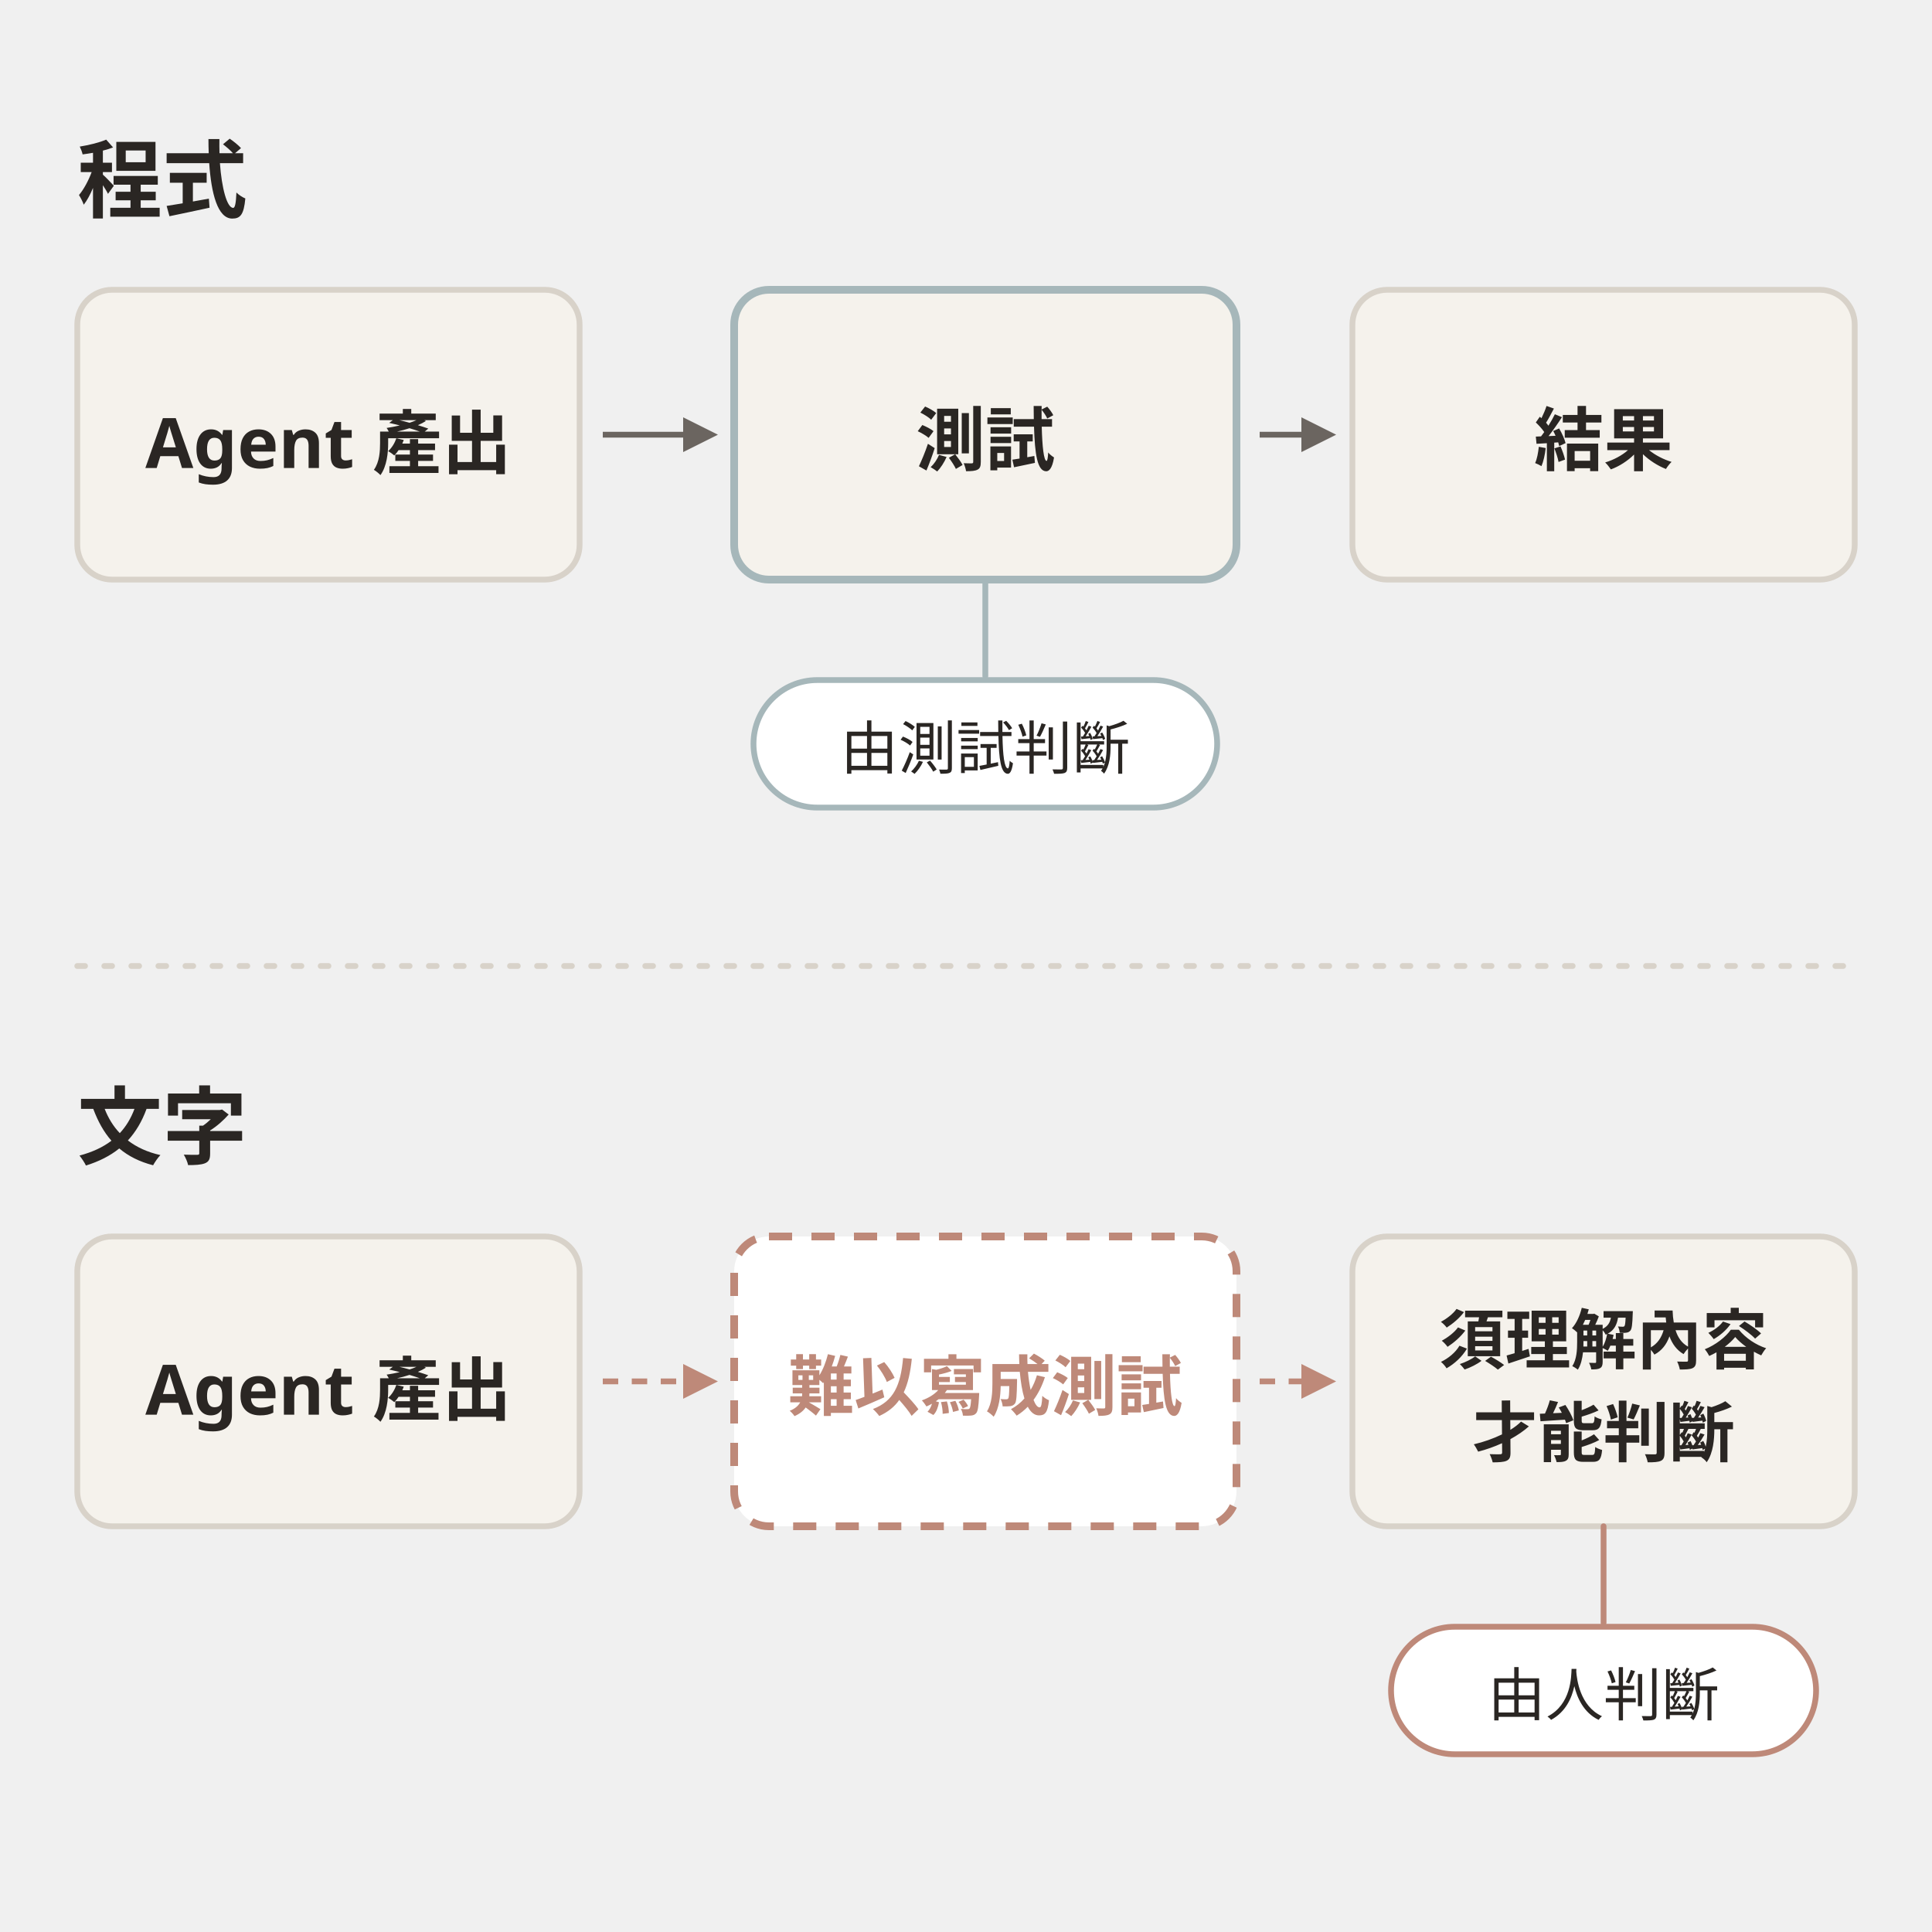
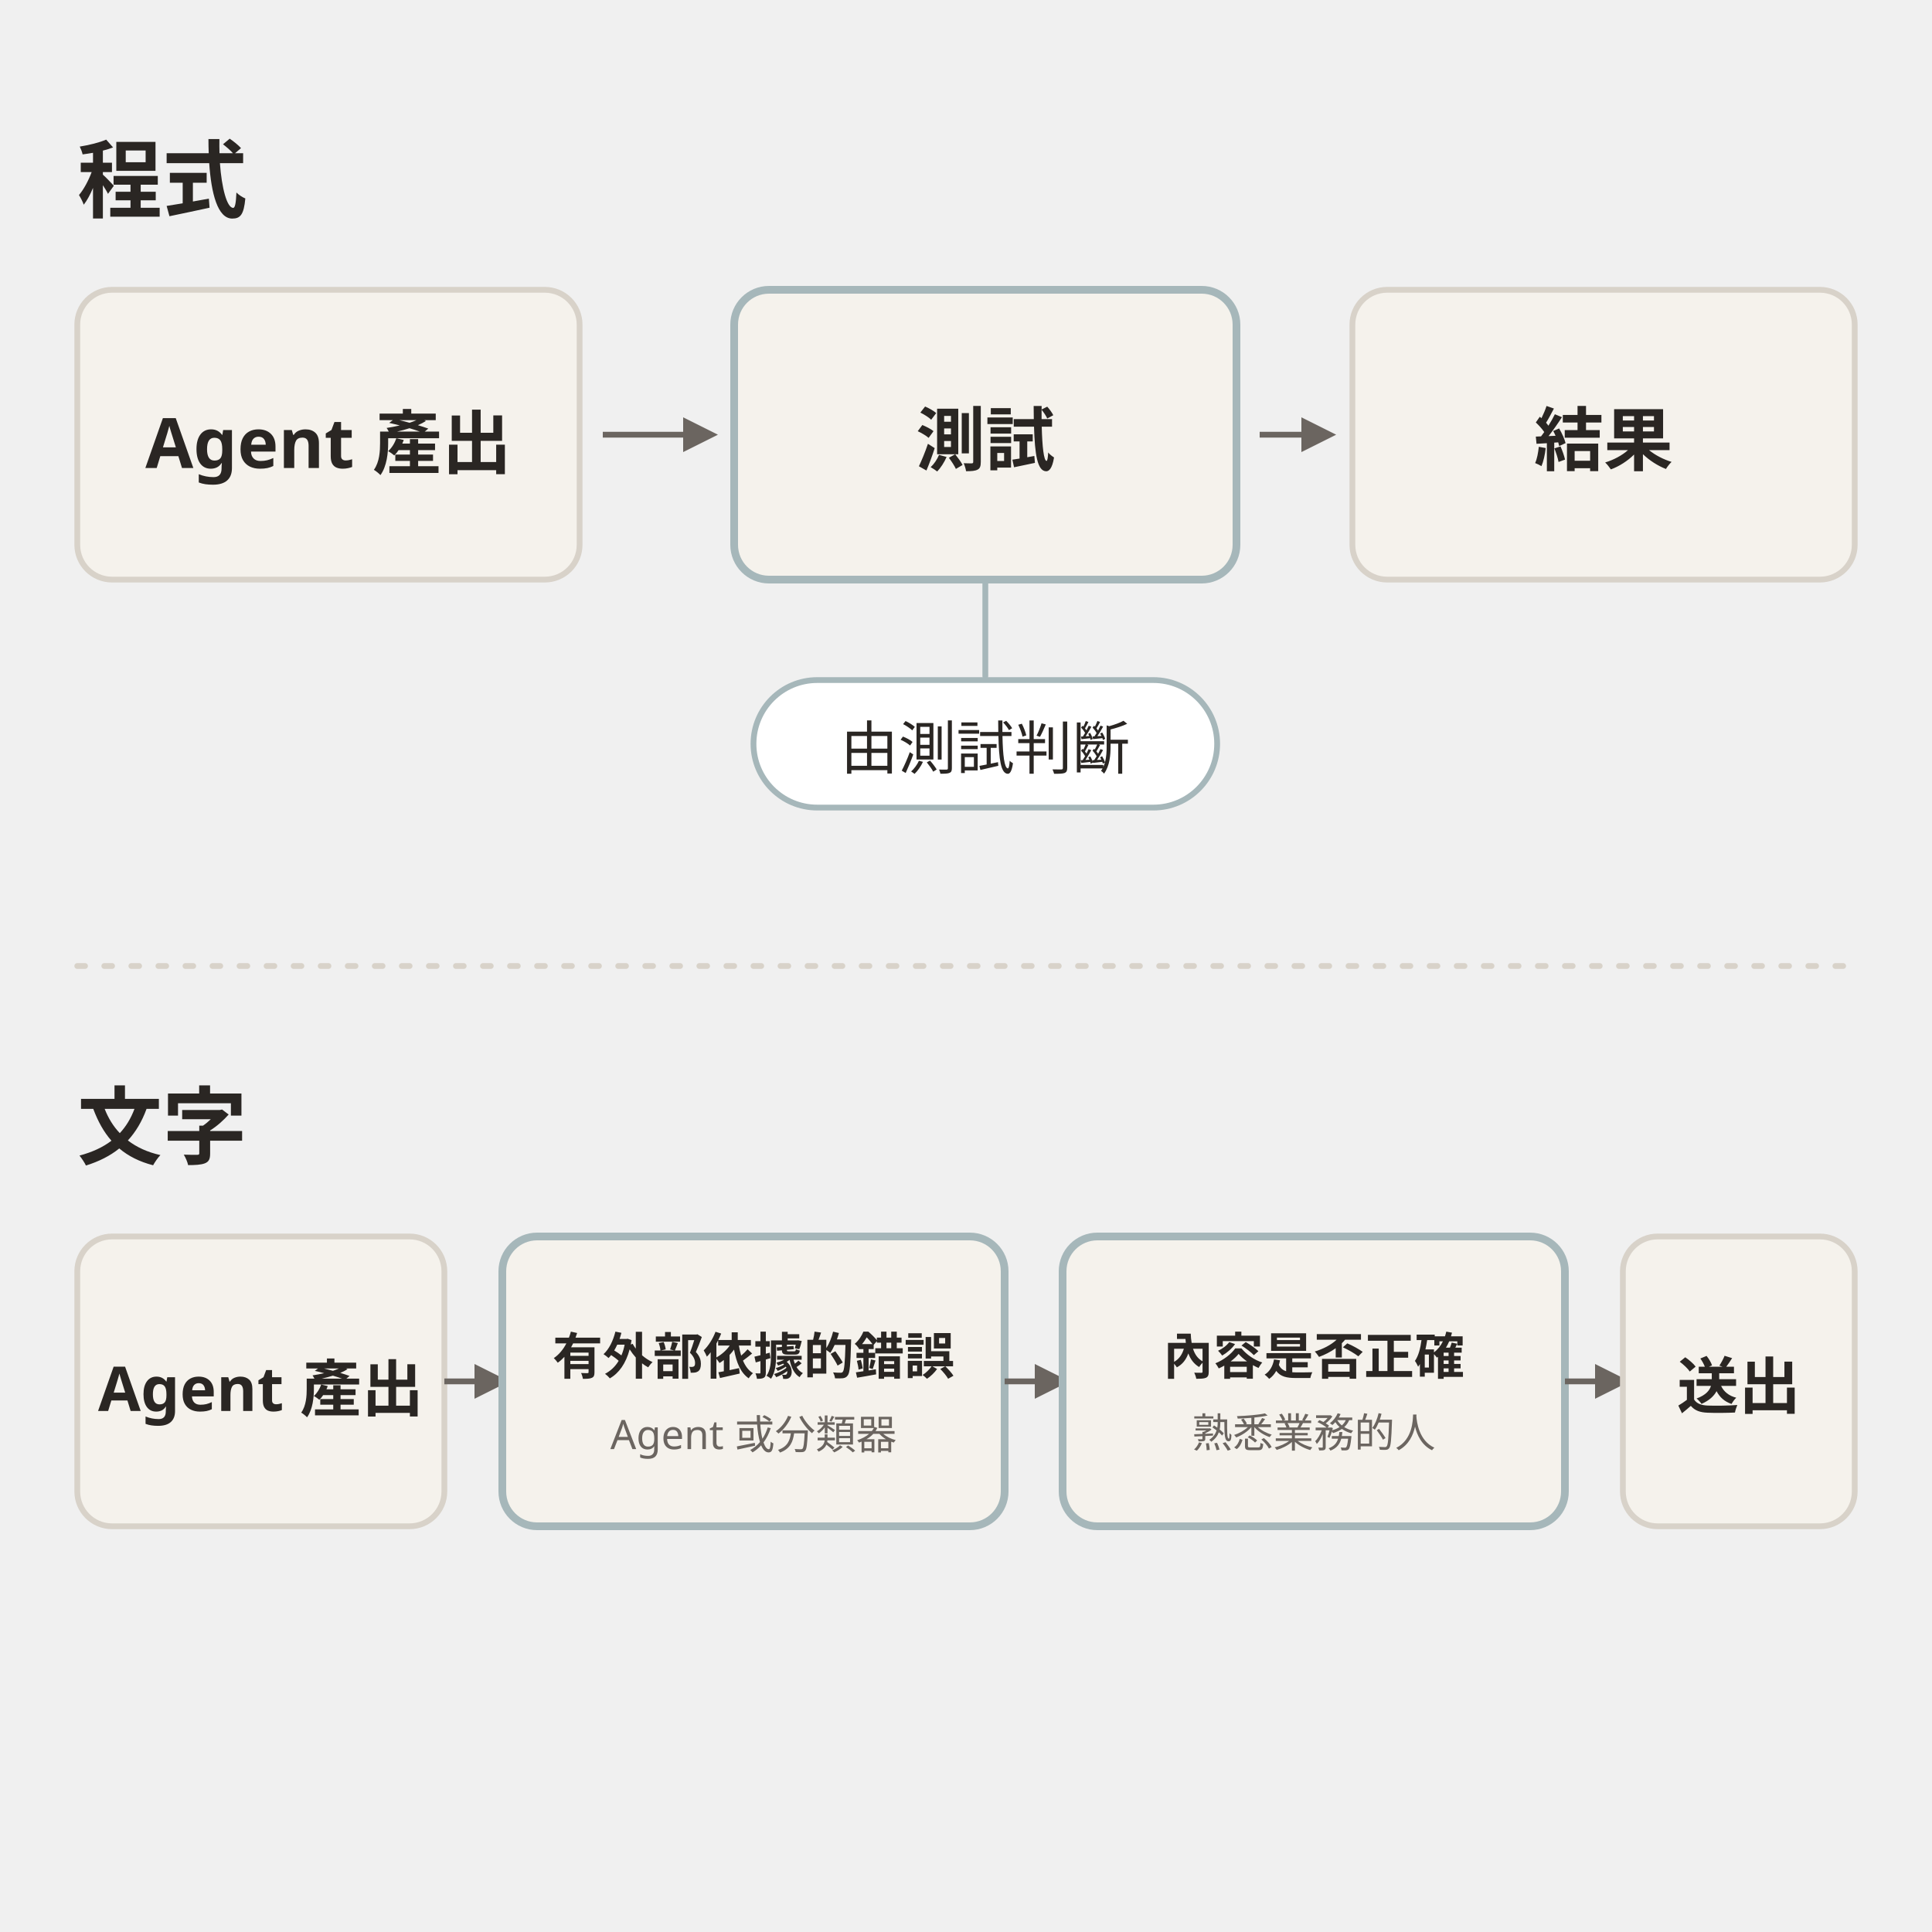
<svg xmlns="http://www.w3.org/2000/svg" viewBox="0 0 1000 1000" width="1000" height="1000" font-family="PingFang TC, Hiragino Sans GB, sans-serif">
  <defs>
    <marker id="ah" viewBox="0 0 10 10" refX="8" refY="5" markerWidth="6" markerHeight="6" orient="auto-start-reverse">
      <path d="M0,0 L10,5 L0,10 z" fill="#6B6560" />
    </marker>
    <marker id="ahT" viewBox="0 0 10 10" refX="8" refY="5" markerWidth="6" markerHeight="6" orient="auto-start-reverse">
      <path d="M0,0 L10,5 L0,10 z" fill="#BE8979" />
    </marker>
  </defs>
  <text x="40" y="90" font-size="44" fill="#2A2623" font-weight="700" text-anchor="start" dominant-baseline="central">程式</text>
  <rect x="40" y="150" width="260" height="150" rx="18" fill="#F5F2EC" stroke="#D8D2C9" stroke-width="3" />
  <text x="170" y="225.0" font-size="36" fill="#2A2623" font-weight="600" text-anchor="middle" dominant-baseline="central">Agent 產出</text>
  <line x1="312" y1="225.0" x2="368" y2="225.0" stroke="#6B6560" stroke-width="3" marker-end="url(#ah)" />
  <rect x="380" y="150" width="260" height="150" rx="18" fill="#F5F2EC" stroke="#A6B7BA" stroke-width="4" />
  <text x="510" y="225.0" font-size="36" fill="#2A2623" font-weight="600" text-anchor="middle" dominant-baseline="central">測試</text>
  <line x1="652" y1="225.0" x2="688" y2="225.0" stroke="#6B6560" stroke-width="3" marker-end="url(#ah)" />
  <rect x="700" y="150" width="260" height="150" rx="18" fill="#F5F2EC" stroke="#D8D2C9" stroke-width="3" />
  <text x="830" y="225.0" font-size="36" fill="#2A2623" font-weight="600" text-anchor="middle" dominant-baseline="central">結果</text>
  <line x1="510" y1="300" x2="510" y2="350" stroke="#A6B7BA" stroke-width="3" stroke-linecap="round" />
  <rect x="390.0" y="352.0" width="240" height="66" rx="33.0" fill="#FFFFFF" stroke="#A6B7BA" stroke-width="3" />
  <text x="510" y="385" font-size="30" fill="#2A2623" font-weight="500" text-anchor="middle" dominant-baseline="central">由測試判斷</text>
  <line x1="40" y1="500" x2="960" y2="500" stroke="#D8D2C9" stroke-width="3" stroke-dasharray="4 10" stroke-linecap="round" />
  <text x="40" y="580" font-size="44" fill="#2A2623" font-weight="700" text-anchor="start" dominant-baseline="central">文字</text>
-   <rect x="40" y="640" width="260" height="150" rx="18" fill="#F5F2EC" stroke="#D8D2C9" stroke-width="3" />
-   <text x="170" y="715.0" font-size="36" fill="#2A2623" font-weight="600" text-anchor="middle" dominant-baseline="central">Agent 產出</text>
-   <line x1="312" y1="715.0" x2="368" y2="715.0" stroke="#BE8979" stroke-width="3" marker-end="url(#ahT)" stroke-dasharray="8 7" />
-   <rect x="380" y="640" width="260" height="150" rx="18" fill="#FFFFFF" stroke="#BE8979" stroke-width="4" stroke-dasharray="12 10" />
-   <text x="510" y="715.0" font-size="34" fill="#BE8979" font-weight="600" text-anchor="middle" dominant-baseline="central">難以寫成測試</text>
-   <line x1="652" y1="715.0" x2="688" y2="715.0" stroke="#BE8979" stroke-width="3" marker-end="url(#ahT)" stroke-dasharray="8 7" />
-   <rect x="700" y="640" width="260" height="150" rx="18" fill="#F5F2EC" stroke="#D8D2C9" stroke-width="3" />
-   <text x="830" y="691.0" font-size="34" fill="#2A2623" font-weight="600" text-anchor="middle" dominant-baseline="central">須理解內容</text>
-   <text x="830" y="739.0" font-size="34" fill="#2A2623" font-weight="600" text-anchor="middle" dominant-baseline="central">才能判斷</text>
-   <line x1="830" y1="790" x2="830" y2="840" stroke="#BE8979" stroke-width="3" stroke-linecap="round" />
-   <rect x="720.0" y="842.0" width="220" height="66" rx="33.0" fill="#FFFFFF" stroke="#BE8979" stroke-width="3" />
-   <text x="830" y="875" font-size="30" fill="#2A2623" font-weight="500" text-anchor="middle" dominant-baseline="central">由人判斷</text>
+   <rect x="40" y="640" width="190" height="150" rx="18" fill="#F5F2EC" stroke="#D8D2C9" stroke-width="3" />
+   <text x="135" y="715.0" font-size="32" fill="#2A2623" font-weight="600" text-anchor="middle" dominant-baseline="central">Agent 產出</text>
+   <line x1="230" y1="715.0" x2="260" y2="715.0" stroke="#6B6560" stroke-width="3" marker-end="url(#ah)" />
+   <rect x="260" y="640" width="260" height="150" rx="18" fill="#F5F2EC" stroke="#A6B7BA" stroke-width="4" />
+   <text x="390" y="700.0" font-size="26" fill="#2A2623" font-weight="600" text-anchor="middle" dominant-baseline="central">有外部依據的錯誤</text>
+   <text x="390" y="740.0" font-size="21" fill="#6B6560" font-weight="500" text-anchor="middle" dominant-baseline="central">Agent 或分類器</text>
+   <line x1="520" y1="715.0" x2="550" y2="715.0" stroke="#6B6560" stroke-width="3" marker-end="url(#ah)" />
+   <rect x="550" y="640" width="260" height="150" rx="18" fill="#F5F2EC" stroke="#A6B7BA" stroke-width="4" />
+   <text x="680" y="700.0" font-size="26" fill="#2A2623" font-weight="600" text-anchor="middle" dominant-baseline="central">內容是否正確</text>
+   <text x="680" y="740.0" font-size="21" fill="#6B6560" font-weight="500" text-anchor="middle" dominant-baseline="central">熟悉業務的人</text>
+   <line x1="810" y1="715.0" x2="840" y2="715.0" stroke="#6B6560" stroke-width="3" marker-end="url(#ah)" />
+   <rect x="840" y="640" width="120" height="150" rx="18" fill="#F5F2EC" stroke="#D8D2C9" stroke-width="3" />
+   <text x="900" y="715.0" font-size="32" fill="#2A2623" font-weight="600" text-anchor="middle" dominant-baseline="central">送出</text>
</svg>
